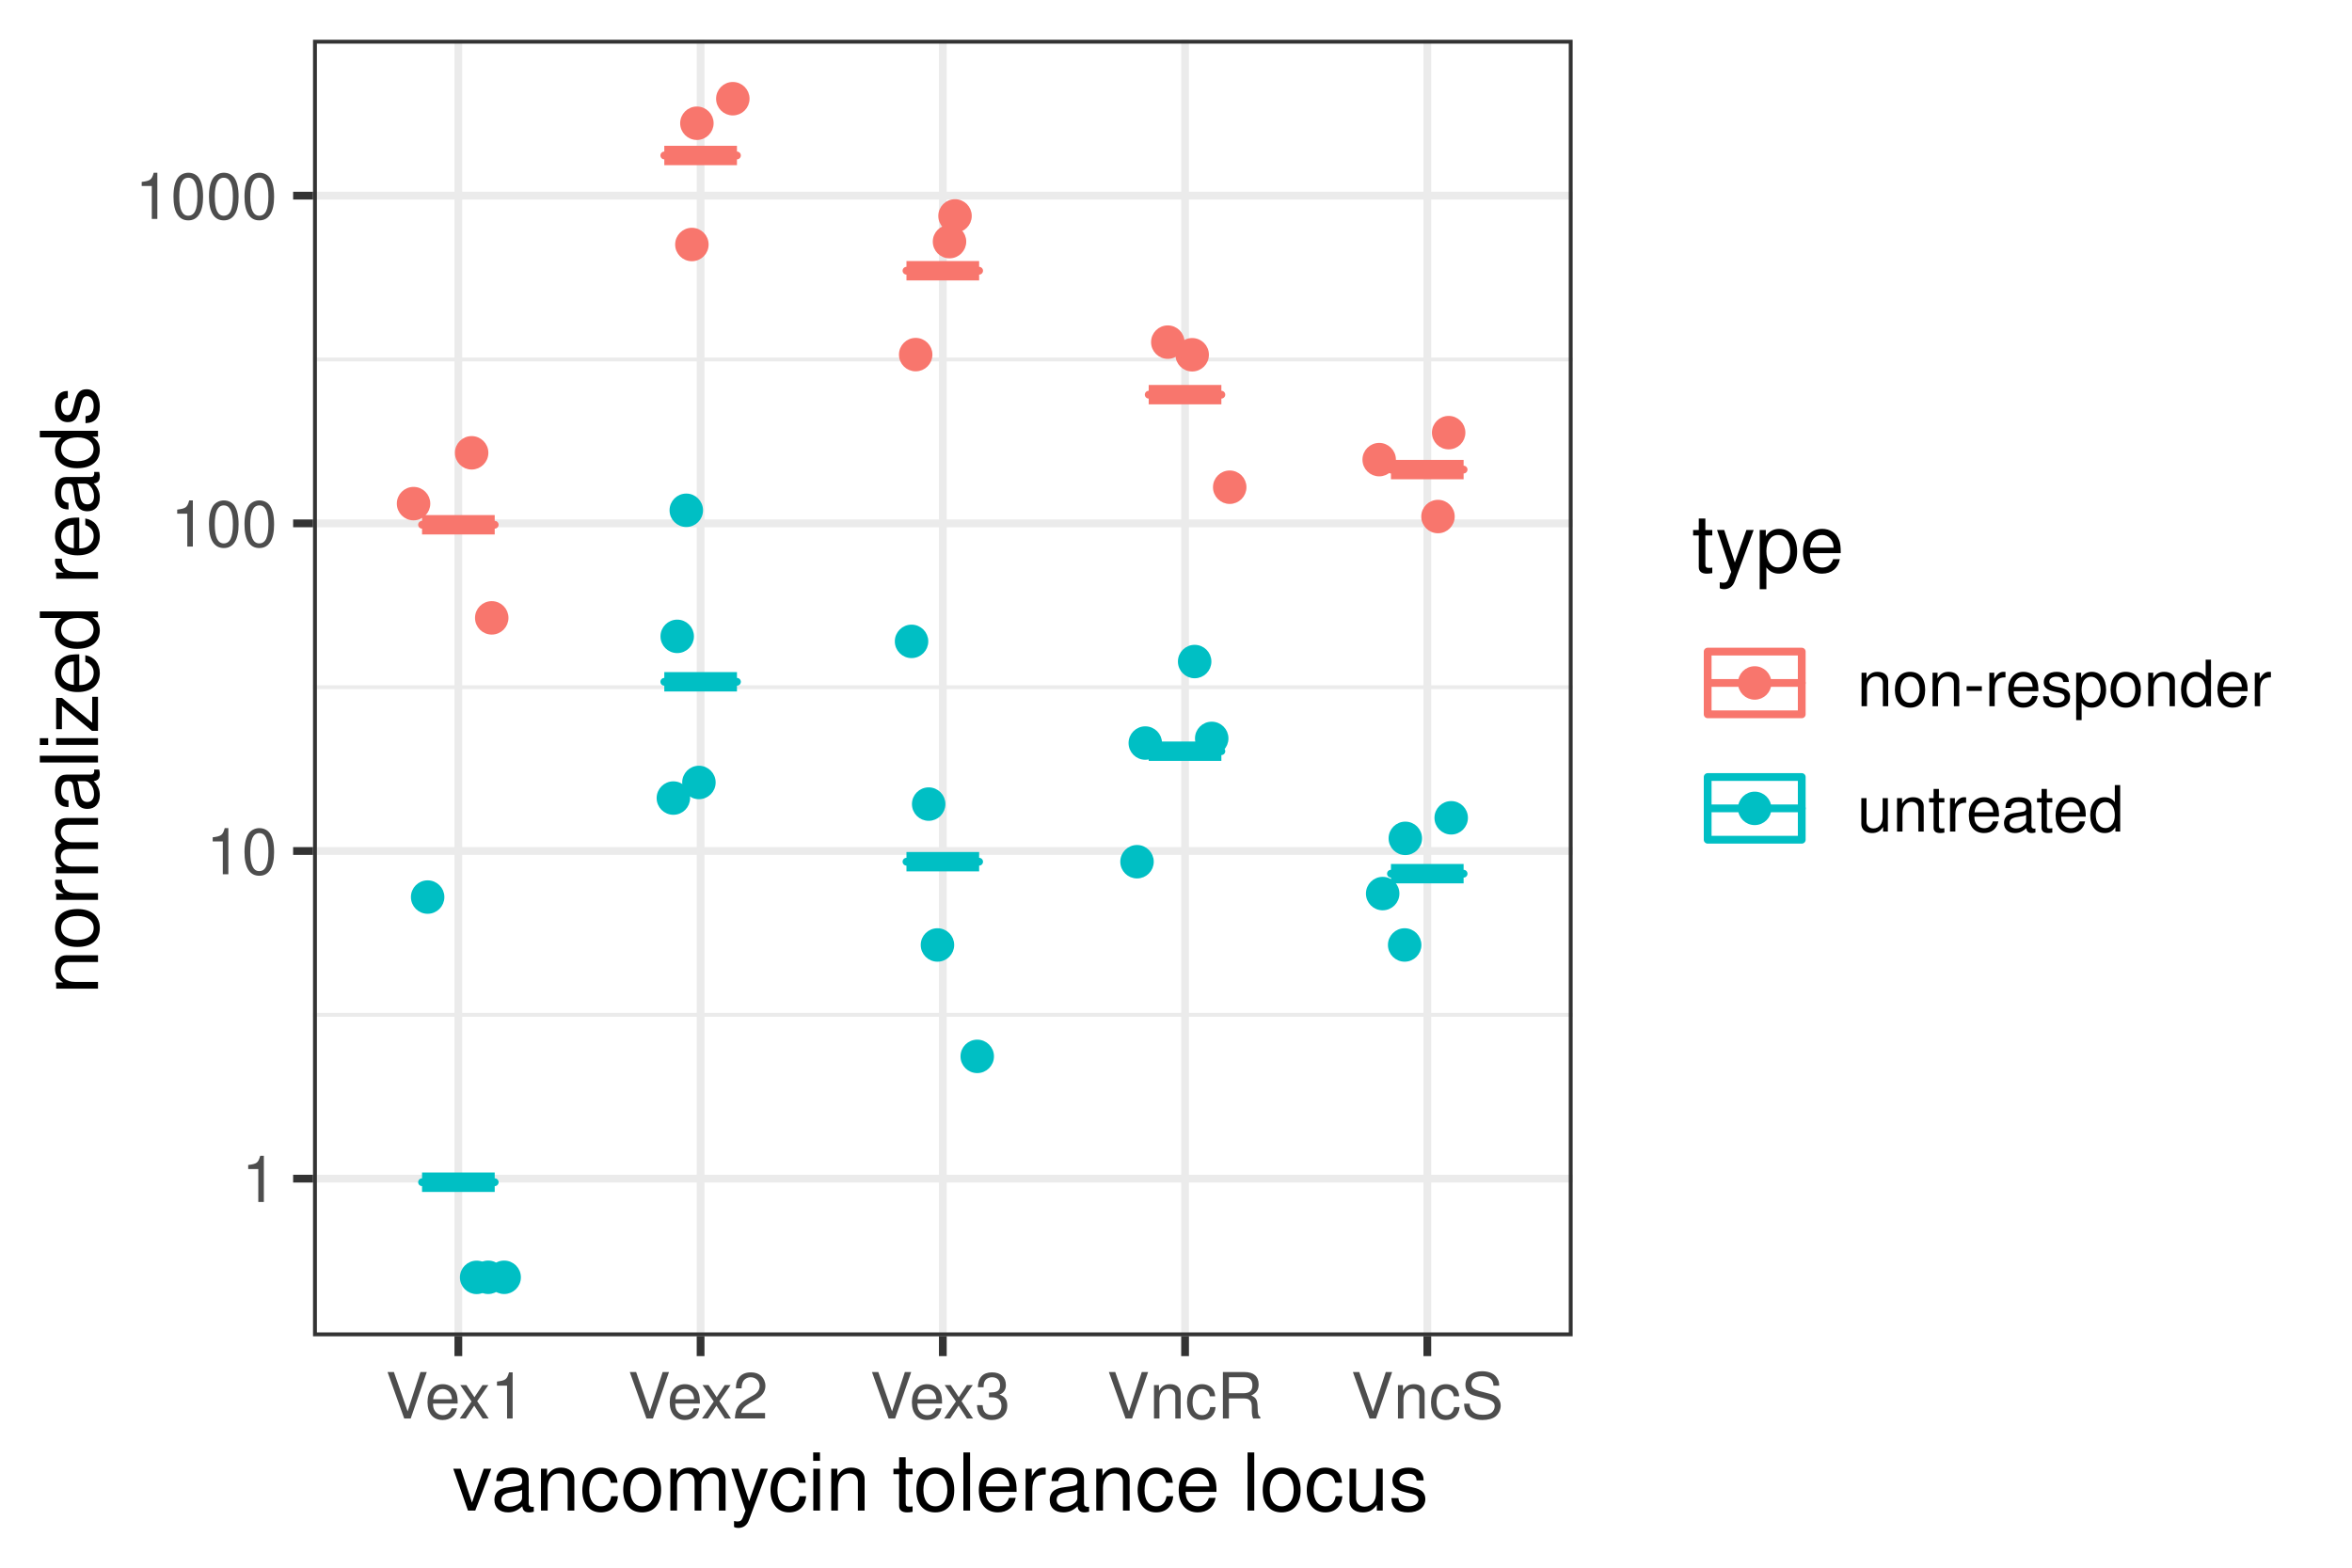
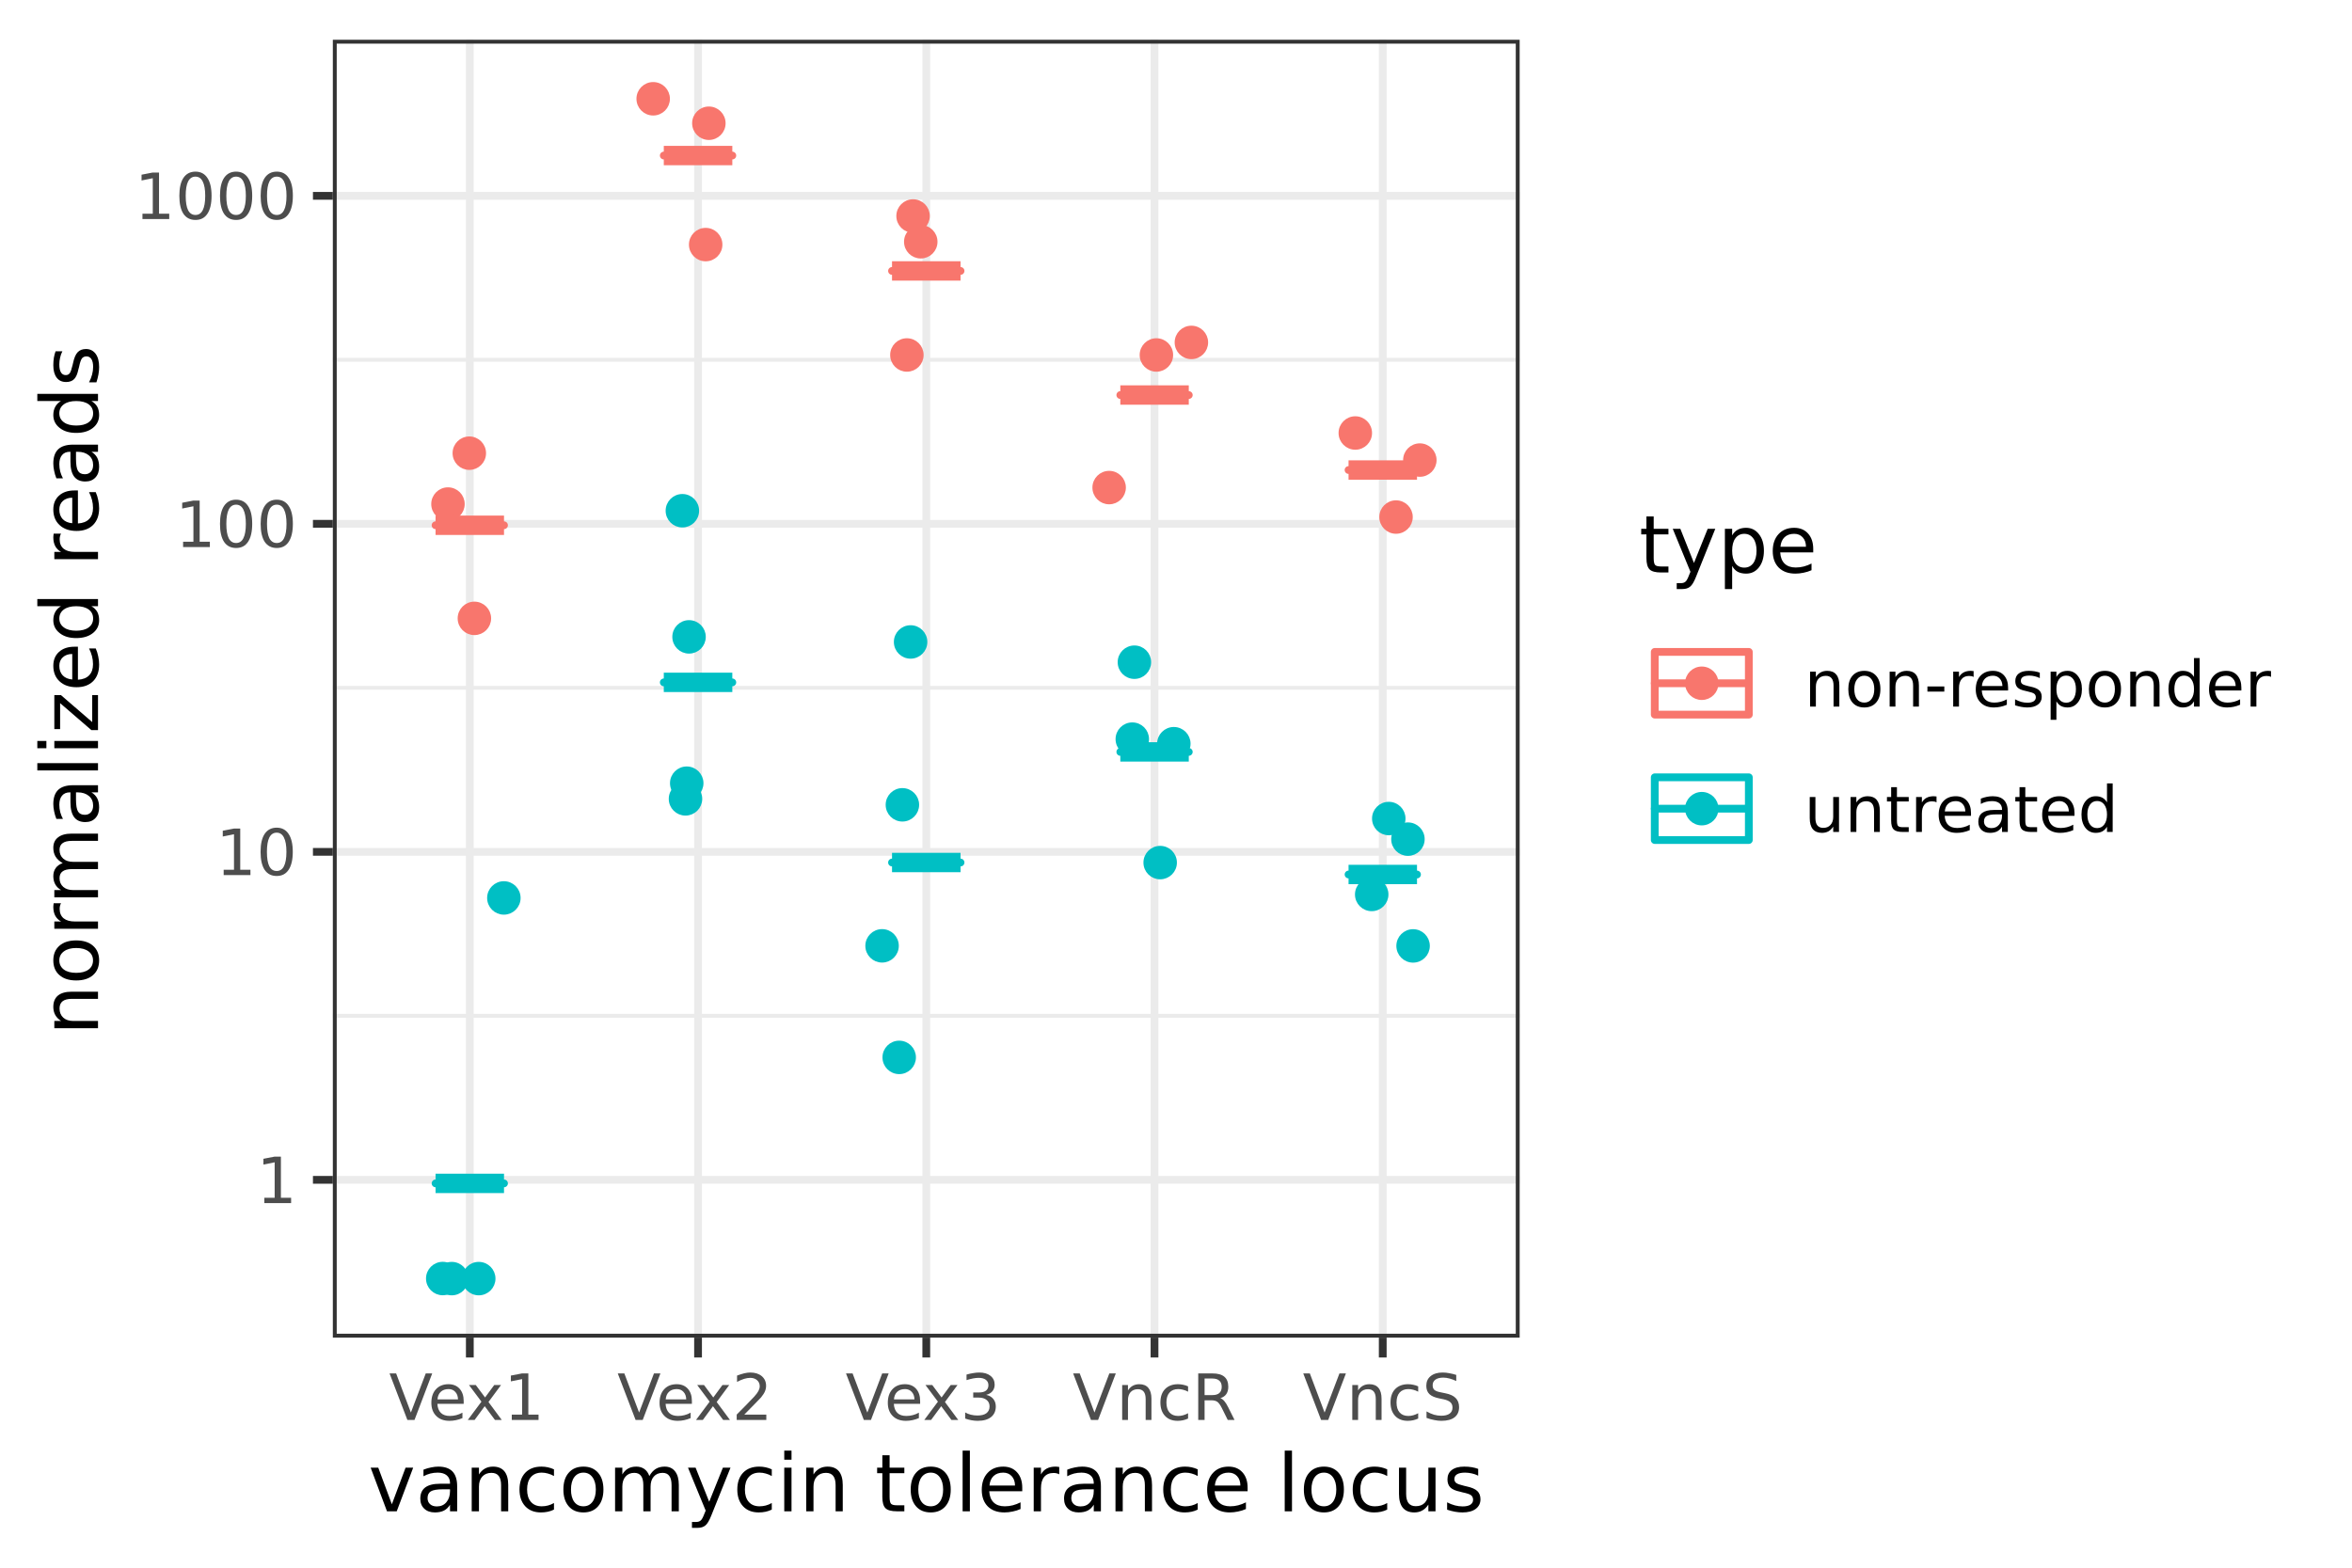
<svg xmlns="http://www.w3.org/2000/svg" viewBox="0 0 324.00 216.00">
  <defs>
    <style type="text/css">
    line, polyline, polygon, path, rect, circle {
      fill: none;
      stroke: #000000;
      stroke-linecap: round;
      stroke-linejoin: round;
      stroke-miterlimit: 10.00;
    }
  </style>
  </defs>
  <rect width="100%" height="100%" style="stroke: none; fill: #FFFFFF;" />
-   <rect x="0.00" y="0" width="324.00" height="216.00" style="stroke-width: 1.07; stroke: #FFFFFF; fill: #FFFFFF;" />
+   <rect x="0.00" y="0.00" width="324.00" height="216.00" style="stroke-width: 1.07; stroke: #FFFFFF; fill: #FFFFFF;" />
  <defs>
-     <clipPath id="cpNDMuMTJ8MjE2LjY0fDE4NC4xMXw1LjQ4">
-       <rect x="43.12" y="5.48" width="173.52" height="178.64" />
+     <clipPath id="cpNDUuODV8MjA5LjM1fDE4NC4zMHw1LjQ4">
+       <rect x="45.85" y="5.48" width="163.49" height="178.82" />
    </clipPath>
  </defs>
-   <rect x="43.12" y="5.48" width="173.52" height="178.64" style="stroke-width: 1.07; stroke: none; fill: #FFFFFF;" clip-path="url(#cpNDMuMTJ8MjE2LjY0fDE4NC4xMXw1LjQ4)" />
-   <polyline points="43.12,139.83 216.64,139.83 " style="stroke-width: 0.53; stroke: #EBEBEB; stroke-linecap: butt;" clip-path="url(#cpNDMuMTJ8MjE2LjY0fDE4NC4xMXw1LjQ4)" />
-   <polyline points="43.12,94.68 216.64,94.68 " style="stroke-width: 0.53; stroke: #EBEBEB; stroke-linecap: butt;" clip-path="url(#cpNDMuMTJ8MjE2LjY0fDE4NC4xMXw1LjQ4)" />
-   <polyline points="43.12,49.53 216.64,49.53 " style="stroke-width: 0.53; stroke: #EBEBEB; stroke-linecap: butt;" clip-path="url(#cpNDMuMTJ8MjE2LjY0fDE4NC4xMXw1LjQ4)" />
-   <polyline points="43.12,162.40 216.64,162.40 " style="stroke-width: 1.07; stroke: #EBEBEB; stroke-linecap: butt;" clip-path="url(#cpNDMuMTJ8MjE2LjY0fDE4NC4xMXw1LjQ4)" />
-   <polyline points="43.12,117.25 216.64,117.25 " style="stroke-width: 1.07; stroke: #EBEBEB; stroke-linecap: butt;" clip-path="url(#cpNDMuMTJ8MjE2LjY0fDE4NC4xMXw1LjQ4)" />
-   <polyline points="43.12,72.11 216.64,72.11 " style="stroke-width: 1.07; stroke: #EBEBEB; stroke-linecap: butt;" clip-path="url(#cpNDMuMTJ8MjE2LjY0fDE4NC4xMXw1LjQ4)" />
-   <polyline points="43.12,26.96 216.64,26.96 " style="stroke-width: 1.07; stroke: #EBEBEB; stroke-linecap: butt;" clip-path="url(#cpNDMuMTJ8MjE2LjY0fDE4NC4xMXw1LjQ4)" />
-   <polyline points="63.14,184.11 63.14,5.48 " style="stroke-width: 1.07; stroke: #EBEBEB; stroke-linecap: butt;" clip-path="url(#cpNDMuMTJ8MjE2LjY0fDE4NC4xMXw1LjQ4)" />
-   <polyline points="96.51,184.11 96.51,5.48 " style="stroke-width: 1.07; stroke: #EBEBEB; stroke-linecap: butt;" clip-path="url(#cpNDMuMTJ8MjE2LjY0fDE4NC4xMXw1LjQ4)" />
-   <polyline points="129.88,184.11 129.88,5.48 " style="stroke-width: 1.07; stroke: #EBEBEB; stroke-linecap: butt;" clip-path="url(#cpNDMuMTJ8MjE2LjY0fDE4NC4xMXw1LjQ4)" />
-   <polyline points="163.25,184.11 163.25,5.48 " style="stroke-width: 1.07; stroke: #EBEBEB; stroke-linecap: butt;" clip-path="url(#cpNDMuMTJ8MjE2LjY0fDE4NC4xMXw1LjQ4)" />
-   <polyline points="196.62,184.11 196.62,5.48 " style="stroke-width: 1.07; stroke: #EBEBEB; stroke-linecap: butt;" clip-path="url(#cpNDMuMTJ8MjE2LjY0fDE4NC4xMXw1LjQ4)" />
-   <circle cx="95.31" cy="33.69" r="1.95" style="stroke-width: 0.71; stroke: #F8766D; fill: #F8766D;" clip-path="url(#cpNDMuMTJ8MjE2LjY0fDE4NC4xMXw1LjQ4)" />
-   <circle cx="198.09" cy="71.17" r="1.95" style="stroke-width: 0.71; stroke: #F8766D; fill: #F8766D;" clip-path="url(#cpNDMuMTJ8MjE2LjY0fDE4NC4xMXw1LjQ4)" />
-   <circle cx="126.14" cy="48.86" r="1.95" style="stroke-width: 0.71; stroke: #F8766D; fill: #F8766D;" clip-path="url(#cpNDMuMTJ8MjE2LjY0fDE4NC4xMXw1LjQ4)" />
-   <circle cx="169.40" cy="67.13" r="1.95" style="stroke-width: 0.71; stroke: #F8766D; fill: #F8766D;" clip-path="url(#cpNDMuMTJ8MjE2LjY0fDE4NC4xMXw1LjQ4)" />
-   <circle cx="67.74" cy="85.13" r="1.95" style="stroke-width: 0.71; stroke: #F8766D; fill: #F8766D;" clip-path="url(#cpNDMuMTJ8MjE2LjY0fDE4NC4xMXw1LjQ4)" />
-   <circle cx="94.54" cy="70.31" r="1.95" style="stroke-width: 0.71; stroke: #00BFC4; fill: #00BFC4;" clip-path="url(#cpNDMuMTJ8MjE2LjY0fDE4NC4xMXw1LjQ4)" />
-   <circle cx="199.91" cy="112.68" r="1.95" style="stroke-width: 0.71; stroke: #00BFC4; fill: #00BFC4;" clip-path="url(#cpNDMuMTJ8MjE2LjY0fDE4NC4xMXw1LjQ4)" />
-   <circle cx="125.57" cy="88.37" r="1.95" style="stroke-width: 0.71; stroke: #00BFC4; fill: #00BFC4;" clip-path="url(#cpNDMuMTJ8MjE2LjY0fDE4NC4xMXw1LjQ4)" />
-   <circle cx="166.92" cy="101.74" r="1.95" style="stroke-width: 0.71; stroke: #00BFC4; fill: #00BFC4;" clip-path="url(#cpNDMuMTJ8MjE2LjY0fDE4NC4xMXw1LjQ4)" />
-   <circle cx="58.91" cy="123.60" r="1.95" style="stroke-width: 0.71; stroke: #00BFC4; fill: #00BFC4;" clip-path="url(#cpNDMuMTJ8MjE2LjY0fDE4NC4xMXw1LjQ4)" />
-   <circle cx="96.28" cy="107.81" r="1.95" style="stroke-width: 0.71; stroke: #00BFC4; fill: #00BFC4;" clip-path="url(#cpNDMuMTJ8MjE2LjY0fDE4NC4xMXw1LjQ4)" />
-   <circle cx="190.47" cy="123.12" r="1.95" style="stroke-width: 0.71; stroke: #00BFC4; fill: #00BFC4;" clip-path="url(#cpNDMuMTJ8MjE2LjY0fDE4NC4xMXw1LjQ4)" />
-   <circle cx="134.62" cy="145.55" r="1.95" style="stroke-width: 0.71; stroke: #00BFC4; fill: #00BFC4;" clip-path="url(#cpNDMuMTJ8MjE2LjY0fDE4NC4xMXw1LjQ4)" />
-   <circle cx="156.63" cy="118.73" r="1.95" style="stroke-width: 0.71; stroke: #00BFC4; fill: #00BFC4;" clip-path="url(#cpNDMuMTJ8MjE2LjY0fDE4NC4xMXw1LjQ4)" />
-   <circle cx="67.25" cy="175.99" r="1.95" style="stroke-width: 0.71; stroke: #00BFC4; fill: #00BFC4;" clip-path="url(#cpNDMuMTJ8MjE2LjY0fDE4NC4xMXw1LjQ4)" />
-   <circle cx="100.95" cy="13.60" r="1.95" style="stroke-width: 0.71; stroke: #F8766D; fill: #F8766D;" clip-path="url(#cpNDMuMTJ8MjE2LjY0fDE4NC4xMXw1LjQ4)" />
-   <circle cx="199.56" cy="59.61" r="1.95" style="stroke-width: 0.71; stroke: #F8766D; fill: #F8766D;" clip-path="url(#cpNDMuMTJ8MjE2LjY0fDE4NC4xMXw1LjQ4)" />
-   <circle cx="131.56" cy="29.75" r="1.95" style="stroke-width: 0.71; stroke: #F8766D; fill: #F8766D;" clip-path="url(#cpNDMuMTJ8MjE2LjY0fDE4NC4xMXw1LjQ4)" />
-   <circle cx="160.87" cy="47.14" r="1.95" style="stroke-width: 0.71; stroke: #F8766D; fill: #F8766D;" clip-path="url(#cpNDMuMTJ8MjE2LjY0fDE4NC4xMXw1LjQ4)" />
-   <circle cx="64.97" cy="62.39" r="1.95" style="stroke-width: 0.71; stroke: #F8766D; fill: #F8766D;" clip-path="url(#cpNDMuMTJ8MjE2LjY0fDE4NC4xMXw1LjQ4)" />
-   <circle cx="96.00" cy="16.98" r="1.95" style="stroke-width: 0.71; stroke: #F8766D; fill: #F8766D;" clip-path="url(#cpNDMuMTJ8MjE2LjY0fDE4NC4xMXw1LjQ4)" />
-   <circle cx="189.99" cy="63.33" r="1.95" style="stroke-width: 0.71; stroke: #F8766D; fill: #F8766D;" clip-path="url(#cpNDMuMTJ8MjE2LjY0fDE4NC4xMXw1LjQ4)" />
-   <circle cx="130.80" cy="33.29" r="1.95" style="stroke-width: 0.71; stroke: #F8766D; fill: #F8766D;" clip-path="url(#cpNDMuMTJ8MjE2LjY0fDE4NC4xMXw1LjQ4)" />
-   <circle cx="164.23" cy="48.88" r="1.95" style="stroke-width: 0.71; stroke: #F8766D; fill: #F8766D;" clip-path="url(#cpNDMuMTJ8MjE2LjY0fDE4NC4xMXw1LjQ4)" />
-   <circle cx="56.97" cy="69.39" r="1.95" style="stroke-width: 0.71; stroke: #F8766D; fill: #F8766D;" clip-path="url(#cpNDMuMTJ8MjE2LjY0fDE4NC4xMXw1LjQ4)" />
-   <circle cx="93.29" cy="87.68" r="1.95" style="stroke-width: 0.71; stroke: #00BFC4; fill: #00BFC4;" clip-path="url(#cpNDMuMTJ8MjE2LjY0fDE4NC4xMXw1LjQ4)" />
-   <circle cx="193.59" cy="115.51" r="1.95" style="stroke-width: 0.71; stroke: #00BFC4; fill: #00BFC4;" clip-path="url(#cpNDMuMTJ8MjE2LjY0fDE4NC4xMXw1LjQ4)" />
-   <circle cx="127.93" cy="110.79" r="1.95" style="stroke-width: 0.71; stroke: #00BFC4; fill: #00BFC4;" clip-path="url(#cpNDMuMTJ8MjE2LjY0fDE4NC4xMXw1LjQ4)" />
-   <circle cx="157.77" cy="102.38" r="1.95" style="stroke-width: 0.71; stroke: #00BFC4; fill: #00BFC4;" clip-path="url(#cpNDMuMTJ8MjE2LjY0fDE4NC4xMXw1LjQ4)" />
-   <circle cx="69.45" cy="175.99" r="1.95" style="stroke-width: 0.71; stroke: #00BFC4; fill: #00BFC4;" clip-path="url(#cpNDMuMTJ8MjE2LjY0fDE4NC4xMXw1LjQ4)" />
-   <circle cx="92.76" cy="109.96" r="1.95" style="stroke-width: 0.71; stroke: #00BFC4; fill: #00BFC4;" clip-path="url(#cpNDMuMTJ8MjE2LjY0fDE4NC4xMXw1LjQ4)" />
-   <circle cx="193.50" cy="130.20" r="1.95" style="stroke-width: 0.71; stroke: #00BFC4; fill: #00BFC4;" clip-path="url(#cpNDMuMTJ8MjE2LjY0fDE4NC4xMXw1LjQ4)" />
-   <circle cx="129.14" cy="130.20" r="1.95" style="stroke-width: 0.71; stroke: #00BFC4; fill: #00BFC4;" clip-path="url(#cpNDMuMTJ8MjE2LjY0fDE4NC4xMXw1LjQ4)" />
-   <circle cx="164.57" cy="91.15" r="1.95" style="stroke-width: 0.71; stroke: #00BFC4; fill: #00BFC4;" clip-path="url(#cpNDMuMTJ8MjE2LjY0fDE4NC4xMXw1LjQ4)" />
-   <circle cx="65.66" cy="176.00" r="1.95" style="stroke-width: 0.71; stroke: #00BFC4; fill: #00BFC4;" clip-path="url(#cpNDMuMTJ8MjE2LjY0fDE4NC4xMXw1LjQ4)" />
-   <polyline points="58.14,72.30 58.14,72.30 68.15,72.30 68.15,72.30 58.14,72.30 58.14,72.30 " style="stroke-width: 1.07; stroke: #F8766D;" clip-path="url(#cpNDMuMTJ8MjE2LjY0fDE4NC4xMXw1LjQ4)" />
-   <polyline points="58.14,162.89 58.14,162.89 68.15,162.89 68.15,162.89 58.14,162.89 58.14,162.89 " style="stroke-width: 1.07; stroke: #00BFC4;" clip-path="url(#cpNDMuMTJ8MjE2LjY0fDE4NC4xMXw1LjQ4)" />
-   <polyline points="91.51,21.42 91.51,21.42 101.52,21.42 101.52,21.42 91.51,21.42 91.51,21.42 " style="stroke-width: 1.07; stroke: #F8766D;" clip-path="url(#cpNDMuMTJ8MjE2LjY0fDE4NC4xMXw1LjQ4)" />
-   <polyline points="91.51,93.94 91.51,93.94 101.52,93.94 101.52,93.94 91.51,93.94 91.51,93.94 " style="stroke-width: 1.07; stroke: #00BFC4;" clip-path="url(#cpNDMuMTJ8MjE2LjY0fDE4NC4xMXw1LjQ4)" />
-   <polyline points="124.87,37.30 124.87,37.30 134.88,37.30 134.88,37.30 124.87,37.30 124.87,37.30 " style="stroke-width: 1.07; stroke: #F8766D;" clip-path="url(#cpNDMuMTJ8MjE2LjY0fDE4NC4xMXw1LjQ4)" />
-   <polyline points="124.87,118.73 124.87,118.73 134.88,118.73 134.88,118.73 124.87,118.73 124.87,118.73 " style="stroke-width: 1.07; stroke: #00BFC4;" clip-path="url(#cpNDMuMTJ8MjE2LjY0fDE4NC4xMXw1LjQ4)" />
-   <polyline points="158.24,54.38 158.24,54.38 168.25,54.38 168.25,54.38 158.24,54.38 158.24,54.38 " style="stroke-width: 1.07; stroke: #F8766D;" clip-path="url(#cpNDMuMTJ8MjE2LjY0fDE4NC4xMXw1LjQ4)" />
-   <polyline points="158.24,103.50 158.24,103.50 168.25,103.50 168.25,103.50 158.24,103.50 158.24,103.50 " style="stroke-width: 1.07; stroke: #00BFC4;" clip-path="url(#cpNDMuMTJ8MjE2LjY0fDE4NC4xMXw1LjQ4)" />
-   <polyline points="191.61,64.70 191.61,64.70 201.62,64.70 201.62,64.70 191.61,64.70 191.61,64.70 " style="stroke-width: 1.07; stroke: #F8766D;" clip-path="url(#cpNDMuMTJ8MjE2LjY0fDE4NC4xMXw1LjQ4)" />
-   <polyline points="191.61,120.38 191.61,120.38 201.62,120.38 201.62,120.38 191.61,120.38 191.61,120.38 " style="stroke-width: 1.07; stroke: #00BFC4;" clip-path="url(#cpNDMuMTJ8MjE2LjY0fDE4NC4xMXw1LjQ4)" />
-   <line x1="58.14" y1="72.30" x2="68.15" y2="72.30" style="stroke-width: 2.67; stroke: #F8766D; stroke-linecap: butt;" clip-path="url(#cpNDMuMTJ8MjE2LjY0fDE4NC4xMXw1LjQ4)" />
-   <line x1="58.14" y1="162.89" x2="68.15" y2="162.89" style="stroke-width: 2.67; stroke: #00BFC4; stroke-linecap: butt;" clip-path="url(#cpNDMuMTJ8MjE2LjY0fDE4NC4xMXw1LjQ4)" />
-   <line x1="91.51" y1="21.42" x2="101.52" y2="21.42" style="stroke-width: 2.67; stroke: #F8766D; stroke-linecap: butt;" clip-path="url(#cpNDMuMTJ8MjE2LjY0fDE4NC4xMXw1LjQ4)" />
-   <line x1="91.51" y1="93.94" x2="101.52" y2="93.94" style="stroke-width: 2.67; stroke: #00BFC4; stroke-linecap: butt;" clip-path="url(#cpNDMuMTJ8MjE2LjY0fDE4NC4xMXw1LjQ4)" />
-   <line x1="124.87" y1="37.30" x2="134.88" y2="37.30" style="stroke-width: 2.67; stroke: #F8766D; stroke-linecap: butt;" clip-path="url(#cpNDMuMTJ8MjE2LjY0fDE4NC4xMXw1LjQ4)" />
-   <line x1="124.87" y1="118.73" x2="134.88" y2="118.73" style="stroke-width: 2.67; stroke: #00BFC4; stroke-linecap: butt;" clip-path="url(#cpNDMuMTJ8MjE2LjY0fDE4NC4xMXw1LjQ4)" />
-   <line x1="158.24" y1="54.38" x2="168.25" y2="54.38" style="stroke-width: 2.67; stroke: #F8766D; stroke-linecap: butt;" clip-path="url(#cpNDMuMTJ8MjE2LjY0fDE4NC4xMXw1LjQ4)" />
-   <line x1="158.24" y1="103.50" x2="168.25" y2="103.50" style="stroke-width: 2.67; stroke: #00BFC4; stroke-linecap: butt;" clip-path="url(#cpNDMuMTJ8MjE2LjY0fDE4NC4xMXw1LjQ4)" />
-   <line x1="191.61" y1="64.70" x2="201.62" y2="64.70" style="stroke-width: 2.67; stroke: #F8766D; stroke-linecap: butt;" clip-path="url(#cpNDMuMTJ8MjE2LjY0fDE4NC4xMXw1LjQ4)" />
-   <line x1="191.61" y1="120.38" x2="201.62" y2="120.38" style="stroke-width: 2.67; stroke: #00BFC4; stroke-linecap: butt;" clip-path="url(#cpNDMuMTJ8MjE2LjY0fDE4NC4xMXw1LjQ4)" />
-   <rect x="43.12" y="5.48" width="173.52" height="178.64" style="stroke-width: 1.07; stroke: #333333;" clip-path="url(#cpNDMuMTJ8MjE2LjY0fDE4NC4xMXw1LjQ4)" />
+   <rect x="45.85" y="5.48" width="163.49" height="178.82" style="stroke-width: 1.07; stroke: none; fill: #FFFFFF;" clip-path="url(#cpNDUuODV8MjA5LjM1fDE4NC4zMHw1LjQ4)" />
+   <polyline points="45.85,139.96 209.35,139.96 " style="stroke-width: 0.53; stroke: #EBEBEB; stroke-linecap: butt;" clip-path="url(#cpNDUuODV8MjA5LjM1fDE4NC4zMHw1LjQ4)" />
+   <polyline points="45.85,94.77 209.35,94.77 " style="stroke-width: 0.53; stroke: #EBEBEB; stroke-linecap: butt;" clip-path="url(#cpNDUuODV8MjA5LjM1fDE4NC4zMHw1LjQ4)" />
+   <polyline points="45.85,49.57 209.35,49.57 " style="stroke-width: 0.53; stroke: #EBEBEB; stroke-linecap: butt;" clip-path="url(#cpNDUuODV8MjA5LjM1fDE4NC4zMHw1LjQ4)" />
+   <polyline points="45.85,162.56 209.35,162.56 " style="stroke-width: 1.07; stroke: #EBEBEB; stroke-linecap: butt;" clip-path="url(#cpNDUuODV8MjA5LjM1fDE4NC4zMHw1LjQ4)" />
+   <polyline points="45.85,117.37 209.35,117.37 " style="stroke-width: 1.07; stroke: #EBEBEB; stroke-linecap: butt;" clip-path="url(#cpNDUuODV8MjA5LjM1fDE4NC4zMHw1LjQ4)" />
+   <polyline points="45.85,72.17 209.35,72.17 " style="stroke-width: 1.07; stroke: #EBEBEB; stroke-linecap: butt;" clip-path="url(#cpNDUuODV8MjA5LjM1fDE4NC4zMHw1LjQ4)" />
+   <polyline points="45.85,26.98 209.35,26.98 " style="stroke-width: 1.07; stroke: #EBEBEB; stroke-linecap: butt;" clip-path="url(#cpNDUuODV8MjA5LjM1fDE4NC4zMHw1LjQ4)" />
+   <polyline points="64.72,184.30 64.72,5.48 " style="stroke-width: 1.07; stroke: #EBEBEB; stroke-linecap: butt;" clip-path="url(#cpNDUuODV8MjA5LjM1fDE4NC4zMHw1LjQ4)" />
+   <polyline points="96.16,184.30 96.16,5.48 " style="stroke-width: 1.07; stroke: #EBEBEB; stroke-linecap: butt;" clip-path="url(#cpNDUuODV8MjA5LjM1fDE4NC4zMHw1LjQ4)" />
+   <polyline points="127.60,184.30 127.60,5.48 " style="stroke-width: 1.07; stroke: #EBEBEB; stroke-linecap: butt;" clip-path="url(#cpNDUuODV8MjA5LjM1fDE4NC4zMHw1LjQ4)" />
+   <polyline points="159.04,184.30 159.04,5.48 " style="stroke-width: 1.07; stroke: #EBEBEB; stroke-linecap: butt;" clip-path="url(#cpNDUuODV8MjA5LjM1fDE4NC4zMHw1LjQ4)" />
+   <polyline points="190.48,184.30 190.48,5.48 " style="stroke-width: 1.07; stroke: #EBEBEB; stroke-linecap: butt;" clip-path="url(#cpNDUuODV8MjA5LjM1fDE4NC4zMHw1LjQ4)" />
+   <circle cx="97.21" cy="33.70" r="1.95" style="stroke-width: 0.71; stroke: #F8766D; fill: #F8766D;" clip-path="url(#cpNDUuODV8MjA5LjM1fDE4NC4zMHw1LjQ4)" />
+   <circle cx="192.31" cy="71.24" r="1.95" style="stroke-width: 0.71; stroke: #F8766D; fill: #F8766D;" clip-path="url(#cpNDUuODV8MjA5LjM1fDE4NC4zMHw1LjQ4)" />
+   <circle cx="124.93" cy="48.91" r="1.95" style="stroke-width: 0.71; stroke: #F8766D; fill: #F8766D;" clip-path="url(#cpNDUuODV8MjA5LjM1fDE4NC4zMHw1LjQ4)" />
+   <circle cx="152.79" cy="67.18" r="1.95" style="stroke-width: 0.71; stroke: #F8766D; fill: #F8766D;" clip-path="url(#cpNDUuODV8MjA5LjM1fDE4NC4zMHw1LjQ4)" />
+   <circle cx="65.35" cy="85.20" r="1.95" style="stroke-width: 0.71; stroke: #F8766D; fill: #F8766D;" clip-path="url(#cpNDUuODV8MjA5LjM1fDE4NC4zMHw1LjQ4)" />
+   <circle cx="94.00" cy="70.37" r="1.95" style="stroke-width: 0.71; stroke: #00BFC4; fill: #00BFC4;" clip-path="url(#cpNDUuODV8MjA5LjM1fDE4NC4zMHw1LjQ4)" />
+   <circle cx="191.31" cy="112.78" r="1.95" style="stroke-width: 0.71; stroke: #00BFC4; fill: #00BFC4;" clip-path="url(#cpNDUuODV8MjA5LjM1fDE4NC4zMHw1LjQ4)" />
+   <circle cx="125.44" cy="88.45" r="1.95" style="stroke-width: 0.71; stroke: #00BFC4; fill: #00BFC4;" clip-path="url(#cpNDUuODV8MjA5LjM1fDE4NC4zMHw1LjQ4)" />
+   <circle cx="155.98" cy="101.84" r="1.95" style="stroke-width: 0.71; stroke: #00BFC4; fill: #00BFC4;" clip-path="url(#cpNDUuODV8MjA5LjM1fDE4NC4zMHw1LjQ4)" />
+   <circle cx="69.41" cy="123.72" r="1.95" style="stroke-width: 0.71; stroke: #00BFC4; fill: #00BFC4;" clip-path="url(#cpNDUuODV8MjA5LjM1fDE4NC4zMHw1LjQ4)" />
+   <circle cx="94.60" cy="107.91" r="1.95" style="stroke-width: 0.71; stroke: #00BFC4; fill: #00BFC4;" clip-path="url(#cpNDUuODV8MjA5LjM1fDE4NC4zMHw1LjQ4)" />
+   <circle cx="188.96" cy="123.24" r="1.95" style="stroke-width: 0.71; stroke: #00BFC4; fill: #00BFC4;" clip-path="url(#cpNDUuODV8MjA5LjM1fDE4NC4zMHw1LjQ4)" />
+   <circle cx="123.87" cy="145.69" r="1.95" style="stroke-width: 0.71; stroke: #00BFC4; fill: #00BFC4;" clip-path="url(#cpNDUuODV8MjA5LjM1fDE4NC4zMHw1LjQ4)" />
+   <circle cx="159.82" cy="118.85" r="1.95" style="stroke-width: 0.71; stroke: #00BFC4; fill: #00BFC4;" clip-path="url(#cpNDUuODV8MjA5LjM1fDE4NC4zMHw1LjQ4)" />
+   <circle cx="65.95" cy="176.17" r="1.95" style="stroke-width: 0.71; stroke: #00BFC4; fill: #00BFC4;" clip-path="url(#cpNDUuODV8MjA5LjM1fDE4NC4zMHw1LjQ4)" />
+   <circle cx="89.98" cy="13.61" r="1.95" style="stroke-width: 0.71; stroke: #F8766D; fill: #F8766D;" clip-path="url(#cpNDUuODV8MjA5LjM1fDE4NC4zMHw1LjQ4)" />
+   <circle cx="186.70" cy="59.66" r="1.95" style="stroke-width: 0.71; stroke: #F8766D; fill: #F8766D;" clip-path="url(#cpNDUuODV8MjA5LjM1fDE4NC4zMHw1LjQ4)" />
+   <circle cx="125.78" cy="29.76" r="1.95" style="stroke-width: 0.71; stroke: #F8766D; fill: #F8766D;" clip-path="url(#cpNDUuODV8MjA5LjM1fDE4NC4zMHw1LjQ4)" />
+   <circle cx="164.12" cy="47.18" r="1.95" style="stroke-width: 0.71; stroke: #F8766D; fill: #F8766D;" clip-path="url(#cpNDUuODV8MjA5LjM1fDE4NC4zMHw1LjQ4)" />
+   <circle cx="64.65" cy="62.44" r="1.95" style="stroke-width: 0.71; stroke: #F8766D; fill: #F8766D;" clip-path="url(#cpNDUuODV8MjA5LjM1fDE4NC4zMHw1LjQ4)" />
+   <circle cx="97.65" cy="16.98" r="1.95" style="stroke-width: 0.71; stroke: #F8766D; fill: #F8766D;" clip-path="url(#cpNDUuODV8MjA5LjM1fDE4NC4zMHw1LjQ4)" />
+   <circle cx="195.59" cy="63.39" r="1.95" style="stroke-width: 0.71; stroke: #F8766D; fill: #F8766D;" clip-path="url(#cpNDUuODV8MjA5LjM1fDE4NC4zMHw1LjQ4)" />
+   <circle cx="126.84" cy="33.31" r="1.95" style="stroke-width: 0.71; stroke: #F8766D; fill: #F8766D;" clip-path="url(#cpNDUuODV8MjA5LjM1fDE4NC4zMHw1LjQ4)" />
+   <circle cx="159.30" cy="48.91" r="1.95" style="stroke-width: 0.71; stroke: #F8766D; fill: #F8766D;" clip-path="url(#cpNDUuODV8MjA5LjM1fDE4NC4zMHw1LjQ4)" />
+   <circle cx="61.71" cy="69.45" r="1.95" style="stroke-width: 0.71; stroke: #F8766D; fill: #F8766D;" clip-path="url(#cpNDUuODV8MjA5LjM1fDE4NC4zMHw1LjQ4)" />
+   <circle cx="94.92" cy="87.75" r="1.95" style="stroke-width: 0.71; stroke: #00BFC4; fill: #00BFC4;" clip-path="url(#cpNDUuODV8MjA5LjM1fDE4NC4zMHw1LjQ4)" />
+   <circle cx="193.95" cy="115.62" r="1.95" style="stroke-width: 0.71; stroke: #00BFC4; fill: #00BFC4;" clip-path="url(#cpNDUuODV8MjA5LjM1fDE4NC4zMHw1LjQ4)" />
+   <circle cx="124.31" cy="110.89" r="1.95" style="stroke-width: 0.71; stroke: #00BFC4; fill: #00BFC4;" clip-path="url(#cpNDUuODV8MjA5LjM1fDE4NC4zMHw1LjQ4)" />
+   <circle cx="161.70" cy="102.47" r="1.95" style="stroke-width: 0.71; stroke: #00BFC4; fill: #00BFC4;" clip-path="url(#cpNDUuODV8MjA5LjM1fDE4NC4zMHw1LjQ4)" />
+   <circle cx="60.99" cy="176.16" r="1.95" style="stroke-width: 0.71; stroke: #00BFC4; fill: #00BFC4;" clip-path="url(#cpNDUuODV8MjA5LjM1fDE4NC4zMHw1LjQ4)" />
+   <circle cx="94.43" cy="110.07" r="1.95" style="stroke-width: 0.71; stroke: #00BFC4; fill: #00BFC4;" clip-path="url(#cpNDUuODV8MjA5LjM1fDE4NC4zMHw1LjQ4)" />
+   <circle cx="194.66" cy="130.33" r="1.95" style="stroke-width: 0.71; stroke: #00BFC4; fill: #00BFC4;" clip-path="url(#cpNDUuODV8MjA5LjM1fDE4NC4zMHw1LjQ4)" />
+   <circle cx="121.51" cy="130.32" r="1.95" style="stroke-width: 0.71; stroke: #00BFC4; fill: #00BFC4;" clip-path="url(#cpNDUuODV8MjA5LjM1fDE4NC4zMHw1LjQ4)" />
+   <circle cx="156.27" cy="91.24" r="1.95" style="stroke-width: 0.71; stroke: #00BFC4; fill: #00BFC4;" clip-path="url(#cpNDUuODV8MjA5LjM1fDE4NC4zMHw1LjQ4)" />
+   <circle cx="62.23" cy="176.17" r="1.95" style="stroke-width: 0.71; stroke: #00BFC4; fill: #00BFC4;" clip-path="url(#cpNDUuODV8MjA5LjM1fDE4NC4zMHw1LjQ4)" />
+   <polyline points="60.00,72.37 60.00,72.37 69.43,72.37 69.43,72.37 60.00,72.37 60.00,72.37 " style="stroke-width: 1.07; stroke: #F8766D;" clip-path="url(#cpNDUuODV8MjA5LjM1fDE4NC4zMHw1LjQ4)" />
+   <polyline points="60.00,163.05 60.00,163.05 69.43,163.05 69.43,163.05 60.00,163.05 60.00,163.05 " style="stroke-width: 1.07; stroke: #00BFC4;" clip-path="url(#cpNDUuODV8MjA5LjM1fDE4NC4zMHw1LjQ4)" />
+   <polyline points="91.44,21.43 91.44,21.43 100.88,21.43 100.88,21.43 91.44,21.43 91.44,21.43 " style="stroke-width: 1.07; stroke: #F8766D;" clip-path="url(#cpNDUuODV8MjA5LjM1fDE4NC4zMHw1LjQ4)" />
+   <polyline points="91.44,94.02 91.44,94.02 100.88,94.02 100.88,94.02 91.44,94.02 91.44,94.02 " style="stroke-width: 1.07; stroke: #00BFC4;" clip-path="url(#cpNDUuODV8MjA5LjM1fDE4NC4zMHw1LjQ4)" />
+   <polyline points="122.88,37.33 122.88,37.33 132.32,37.33 132.32,37.33 122.88,37.33 122.88,37.33 " style="stroke-width: 1.07; stroke: #F8766D;" clip-path="url(#cpNDUuODV8MjA5LjM1fDE4NC4zMHw1LjQ4)" />
+   <polyline points="122.88,118.84 122.88,118.84 132.32,118.84 132.32,118.84 122.88,118.84 122.88,118.84 " style="stroke-width: 1.07; stroke: #00BFC4;" clip-path="url(#cpNDUuODV8MjA5LjM1fDE4NC4zMHw1LjQ4)" />
+   <polyline points="154.33,54.43 154.33,54.43 163.76,54.43 163.76,54.43 154.33,54.43 154.33,54.43 " style="stroke-width: 1.07; stroke: #F8766D;" clip-path="url(#cpNDUuODV8MjA5LjM1fDE4NC4zMHw1LjQ4)" />
+   <polyline points="154.33,103.60 154.33,103.60 163.76,103.60 163.76,103.60 154.33,103.60 154.33,103.60 " style="stroke-width: 1.07; stroke: #00BFC4;" clip-path="url(#cpNDUuODV8MjA5LjM1fDE4NC4zMHw1LjQ4)" />
+   <polyline points="185.77,64.76 185.77,64.76 195.20,64.76 195.20,64.76 185.77,64.76 185.77,64.76 " style="stroke-width: 1.07; stroke: #F8766D;" clip-path="url(#cpNDUuODV8MjA5LjM1fDE4NC4zMHw1LjQ4)" />
+   <polyline points="185.77,120.49 185.77,120.49 195.20,120.49 195.20,120.49 185.77,120.49 185.77,120.49 " style="stroke-width: 1.07; stroke: #00BFC4;" clip-path="url(#cpNDUuODV8MjA5LjM1fDE4NC4zMHw1LjQ4)" />
+   <line x1="60.00" y1="72.37" x2="69.43" y2="72.37" style="stroke-width: 2.67; stroke: #F8766D; stroke-linecap: butt;" clip-path="url(#cpNDUuODV8MjA5LjM1fDE4NC4zMHw1LjQ4)" />
+   <line x1="60.00" y1="163.05" x2="69.43" y2="163.05" style="stroke-width: 2.67; stroke: #00BFC4; stroke-linecap: butt;" clip-path="url(#cpNDUuODV8MjA5LjM1fDE4NC4zMHw1LjQ4)" />
+   <line x1="91.44" y1="21.43" x2="100.88" y2="21.43" style="stroke-width: 2.67; stroke: #F8766D; stroke-linecap: butt;" clip-path="url(#cpNDUuODV8MjA5LjM1fDE4NC4zMHw1LjQ4)" />
+   <line x1="91.44" y1="94.02" x2="100.88" y2="94.02" style="stroke-width: 2.67; stroke: #00BFC4; stroke-linecap: butt;" clip-path="url(#cpNDUuODV8MjA5LjM1fDE4NC4zMHw1LjQ4)" />
+   <line x1="122.88" y1="37.33" x2="132.32" y2="37.33" style="stroke-width: 2.67; stroke: #F8766D; stroke-linecap: butt;" clip-path="url(#cpNDUuODV8MjA5LjM1fDE4NC4zMHw1LjQ4)" />
+   <line x1="122.88" y1="118.84" x2="132.32" y2="118.84" style="stroke-width: 2.67; stroke: #00BFC4; stroke-linecap: butt;" clip-path="url(#cpNDUuODV8MjA5LjM1fDE4NC4zMHw1LjQ4)" />
+   <line x1="154.33" y1="54.43" x2="163.76" y2="54.43" style="stroke-width: 2.67; stroke: #F8766D; stroke-linecap: butt;" clip-path="url(#cpNDUuODV8MjA5LjM1fDE4NC4zMHw1LjQ4)" />
+   <line x1="154.33" y1="103.60" x2="163.76" y2="103.60" style="stroke-width: 2.67; stroke: #00BFC4; stroke-linecap: butt;" clip-path="url(#cpNDUuODV8MjA5LjM1fDE4NC4zMHw1LjQ4)" />
+   <line x1="185.77" y1="64.76" x2="195.20" y2="64.76" style="stroke-width: 2.67; stroke: #F8766D; stroke-linecap: butt;" clip-path="url(#cpNDUuODV8MjA5LjM1fDE4NC4zMHw1LjQ4)" />
+   <line x1="185.77" y1="120.49" x2="195.20" y2="120.49" style="stroke-width: 2.67; stroke: #00BFC4; stroke-linecap: butt;" clip-path="url(#cpNDUuODV8MjA5LjM1fDE4NC4zMHw1LjQ4)" />
+   <rect x="45.85" y="5.48" width="163.49" height="178.82" style="stroke-width: 1.07; stroke: #333333;" clip-path="url(#cpNDUuODV8MjA5LjM1fDE4NC4zMHw1LjQ4)" />
  <defs>
    <clipPath id="cpMC4wMHwzMjQuMDB8MjE2LjAwfDAuMDA=">
      <rect x="0.00" y="0.00" width="324.00" height="216.00" />
    </clipPath>
  </defs>
  <g clip-path="url(#cpMC4wMHwzMjQuMDB8MjE2LjAwfDAuMDA=)">
-     <text x="33.30" y="165.61" style="font-size: 8.80px; fill: #4D4D4D; font-family: Nimbus Sans L;" textLength="4.89px" lengthAdjust="spacingAndGlyphs">1</text>
+     <text x="35.32" y="165.77" style="font-size: 8.80px; fill: #4D4D4D; font-family: DejaVu Sans;" textLength="5.60px" lengthAdjust="spacingAndGlyphs">1</text>
  </g>
  <g clip-path="url(#cpMC4wMHwzMjQuMDB8MjE2LjAwfDAuMDA=)">
-     <text x="28.41" y="120.46" style="font-size: 8.80px; fill: #4D4D4D; font-family: Nimbus Sans L;" textLength="9.78px" lengthAdjust="spacingAndGlyphs">10</text>
+     <text x="29.72" y="120.57" style="font-size: 8.80px; fill: #4D4D4D; font-family: DejaVu Sans;" textLength="11.20px" lengthAdjust="spacingAndGlyphs">10</text>
  </g>
  <g clip-path="url(#cpMC4wMHwzMjQuMDB8MjE2LjAwfDAuMDA=)">
-     <text x="23.52" y="75.31" style="font-size: 8.80px; fill: #4D4D4D; font-family: Nimbus Sans L;" textLength="14.67px" lengthAdjust="spacingAndGlyphs">100</text>
+     <text x="24.13" y="75.38" style="font-size: 8.80px; fill: #4D4D4D; font-family: DejaVu Sans;" textLength="16.80px" lengthAdjust="spacingAndGlyphs">100</text>
  </g>
  <g clip-path="url(#cpMC4wMHwzMjQuMDB8MjE2LjAwfDAuMDA=)">
-     <text x="18.63" y="30.16" style="font-size: 8.80px; fill: #4D4D4D; font-family: Nimbus Sans L;" textLength="19.56px" lengthAdjust="spacingAndGlyphs">1000</text>
+     <text x="18.53" y="30.18" style="font-size: 8.80px; fill: #4D4D4D; font-family: DejaVu Sans;" textLength="22.40px" lengthAdjust="spacingAndGlyphs">1000</text>
  </g>
-   <polyline points="40.38,162.40 43.12,162.40 " style="stroke-width: 1.07; stroke: #333333; stroke-linecap: butt;" clip-path="url(#cpMC4wMHwzMjQuMDB8MjE2LjAwfDAuMDA=)" />
-   <polyline points="40.38,117.25 43.12,117.25 " style="stroke-width: 1.07; stroke: #333333; stroke-linecap: butt;" clip-path="url(#cpMC4wMHwzMjQuMDB8MjE2LjAwfDAuMDA=)" />
-   <polyline points="40.38,72.11 43.12,72.11 " style="stroke-width: 1.07; stroke: #333333; stroke-linecap: butt;" clip-path="url(#cpMC4wMHwzMjQuMDB8MjE2LjAwfDAuMDA=)" />
-   <polyline points="40.38,26.96 43.12,26.96 " style="stroke-width: 1.07; stroke: #333333; stroke-linecap: butt;" clip-path="url(#cpMC4wMHwzMjQuMDB8MjE2LjAwfDAuMDA=)" />
-   <polyline points="63.14,186.85 63.14,184.11 " style="stroke-width: 1.07; stroke: #333333; stroke-linecap: butt;" clip-path="url(#cpMC4wMHwzMjQuMDB8MjE2LjAwfDAuMDA=)" />
-   <polyline points="96.51,186.85 96.51,184.11 " style="stroke-width: 1.07; stroke: #333333; stroke-linecap: butt;" clip-path="url(#cpMC4wMHwzMjQuMDB8MjE2LjAwfDAuMDA=)" />
-   <polyline points="129.88,186.85 129.88,184.11 " style="stroke-width: 1.07; stroke: #333333; stroke-linecap: butt;" clip-path="url(#cpMC4wMHwzMjQuMDB8MjE2LjAwfDAuMDA=)" />
-   <polyline points="163.25,186.85 163.25,184.11 " style="stroke-width: 1.07; stroke: #333333; stroke-linecap: butt;" clip-path="url(#cpMC4wMHwzMjQuMDB8MjE2LjAwfDAuMDA=)" />
-   <polyline points="196.62,186.85 196.62,184.11 " style="stroke-width: 1.07; stroke: #333333; stroke-linecap: butt;" clip-path="url(#cpMC4wMHwzMjQuMDB8MjE2LjAwfDAuMDA=)" />
+   <polyline points="43.11,162.56 45.85,162.56 " style="stroke-width: 1.07; stroke: #333333; stroke-linecap: butt;" clip-path="url(#cpMC4wMHwzMjQuMDB8MjE2LjAwfDAuMDA=)" />
+   <polyline points="43.11,117.37 45.85,117.37 " style="stroke-width: 1.07; stroke: #333333; stroke-linecap: butt;" clip-path="url(#cpMC4wMHwzMjQuMDB8MjE2LjAwfDAuMDA=)" />
+   <polyline points="43.11,72.17 45.85,72.17 " style="stroke-width: 1.07; stroke: #333333; stroke-linecap: butt;" clip-path="url(#cpMC4wMHwzMjQuMDB8MjE2LjAwfDAuMDA=)" />
+   <polyline points="43.11,26.98 45.85,26.98 " style="stroke-width: 1.07; stroke: #333333; stroke-linecap: butt;" clip-path="url(#cpMC4wMHwzMjQuMDB8MjE2LjAwfDAuMDA=)" />
+   <polyline points="64.72,187.04 64.72,184.30 " style="stroke-width: 1.07; stroke: #333333; stroke-linecap: butt;" clip-path="url(#cpMC4wMHwzMjQuMDB8MjE2LjAwfDAuMDA=)" />
+   <polyline points="96.16,187.04 96.16,184.30 " style="stroke-width: 1.07; stroke: #333333; stroke-linecap: butt;" clip-path="url(#cpMC4wMHwzMjQuMDB8MjE2LjAwfDAuMDA=)" />
+   <polyline points="127.60,187.04 127.60,184.30 " style="stroke-width: 1.07; stroke: #333333; stroke-linecap: butt;" clip-path="url(#cpMC4wMHwzMjQuMDB8MjE2LjAwfDAuMDA=)" />
+   <polyline points="159.04,187.04 159.04,184.30 " style="stroke-width: 1.07; stroke: #333333; stroke-linecap: butt;" clip-path="url(#cpMC4wMHwzMjQuMDB8MjE2LjAwfDAuMDA=)" />
+   <polyline points="190.48,187.04 190.48,184.30 " style="stroke-width: 1.07; stroke: #333333; stroke-linecap: butt;" clip-path="url(#cpMC4wMHwzMjQuMDB8MjE2LjAwfDAuMDA=)" />
  <g clip-path="url(#cpMC4wMHwzMjQuMDB8MjE2LjAwfDAuMDA=)">
-     <text x="53.12" y="195.45" style="font-size: 8.80px; fill: #4D4D4D; font-family: Nimbus Sans L;" textLength="20.05px" lengthAdjust="spacingAndGlyphs">Vex1</text>
+     <text x="53.60" y="195.64" style="font-size: 8.80px; fill: #4D4D4D; font-family: DejaVu Sans;" textLength="22.24px" lengthAdjust="spacingAndGlyphs">Vex1</text>
  </g>
  <g clip-path="url(#cpMC4wMHwzMjQuMDB8MjE2LjAwfDAuMDA=)">
-     <text x="86.49" y="195.45" style="font-size: 8.80px; fill: #4D4D4D; font-family: Nimbus Sans L;" textLength="20.05px" lengthAdjust="spacingAndGlyphs">Vex2</text>
+     <text x="85.04" y="195.64" style="font-size: 8.80px; fill: #4D4D4D; font-family: DejaVu Sans;" textLength="22.24px" lengthAdjust="spacingAndGlyphs">Vex2</text>
  </g>
  <g clip-path="url(#cpMC4wMHwzMjQuMDB8MjE2LjAwfDAuMDA=)">
-     <text x="119.85" y="195.45" style="font-size: 8.80px; fill: #4D4D4D; font-family: Nimbus Sans L;" textLength="20.05px" lengthAdjust="spacingAndGlyphs">Vex3</text>
+     <text x="116.48" y="195.64" style="font-size: 8.80px; fill: #4D4D4D; font-family: DejaVu Sans;" textLength="22.24px" lengthAdjust="spacingAndGlyphs">Vex3</text>
  </g>
  <g clip-path="url(#cpMC4wMHwzMjQuMDB8MjE2LjAwfDAuMDA=)">
-     <text x="152.49" y="195.45" style="font-size: 8.80px; fill: #4D4D4D; font-family: Nimbus Sans L;" textLength="21.51px" lengthAdjust="spacingAndGlyphs">VncR</text>
+     <text x="147.77" y="195.64" style="font-size: 8.80px; fill: #4D4D4D; font-family: DejaVu Sans;" textLength="22.55px" lengthAdjust="spacingAndGlyphs">VncR</text>
  </g>
  <g clip-path="url(#cpMC4wMHwzMjQuMDB8MjE2LjAwfDAuMDA=)">
-     <text x="186.10" y="195.45" style="font-size: 8.80px; fill: #4D4D4D; font-family: Nimbus Sans L;" textLength="21.02px" lengthAdjust="spacingAndGlyphs">VncS</text>
+     <text x="179.47" y="195.64" style="font-size: 8.80px; fill: #4D4D4D; font-family: DejaVu Sans;" textLength="22.02px" lengthAdjust="spacingAndGlyphs">VncS</text>
  </g>
  <g clip-path="url(#cpMC4wMHwzMjQuMDB8MjE2LjAwfDAuMDA=)">
-     <text x="62.33" y="208.13" style="font-size: 11.00px; font-family: Nimbus Sans L;" textLength="135.10px" lengthAdjust="spacingAndGlyphs">vancomycin tolerance locus</text>
+     <text x="50.73" y="208.23" style="font-size: 11.00px; font-family: DejaVu Sans;" textLength="153.75px" lengthAdjust="spacingAndGlyphs">vancomycin tolerance locus</text>
  </g>
  <g clip-path="url(#cpMC4wMHwzMjQuMDB8MjE2LjAwfDAuMDA=)">
-     <text transform="translate(13.50,136.98) rotate(-90)" style="font-size: 11.00px; font-family: Nimbus Sans L;" textLength="84.36px" lengthAdjust="spacingAndGlyphs">normalized reads</text>
+     <text transform="translate(13.50,142.67) rotate(-90)" style="font-size: 11.00px; font-family: DejaVu Sans;" textLength="95.56px" lengthAdjust="spacingAndGlyphs">normalized reads</text>
  </g>
-   <rect x="227.60" y="64.09" width="90.92" height="61.40" style="stroke-width: 1.07; stroke: none; fill: #FFFFFF;" clip-path="url(#cpMC4wMHwzMjQuMDB8MjE2LjAwfDAuMDA=)" />
+   <rect x="220.31" y="64.24" width="98.21" height="61.31" style="stroke-width: 1.07; stroke: none; fill: #FFFFFF;" clip-path="url(#cpMC4wMHwzMjQuMDB8MjE2LjAwfDAuMDA=)" />
  <g clip-path="url(#cpMC4wMHwzMjQuMDB8MjE2LjAwfDAuMDA=)">
-     <text x="233.08" y="78.79" style="font-size: 11.00px; font-family: Nimbus Sans L;" textLength="20.79px" lengthAdjust="spacingAndGlyphs">type</text>
+     <text x="225.79" y="78.88" style="font-size: 11.00px; font-family: DejaVu Sans;" textLength="24.57px" lengthAdjust="spacingAndGlyphs">type</text>
  </g>
-   <rect x="233.08" y="85.46" width="17.28" height="17.28" style="stroke-width: 1.07; stroke: none; fill: #FFFFFF;" clip-path="url(#cpMC4wMHwzMjQuMDB8MjE2LjAwfDAuMDA=)" />
-   <circle cx="241.72" cy="94.10" r="1.95" style="stroke-width: 0.71; stroke: #F8766D; fill: #F8766D;" clip-path="url(#cpMC4wMHwzMjQuMDB8MjE2LjAwfDAuMDA=)" />
-   <rect x="235.24" y="89.78" width="12.96" height="8.64" style="stroke-width: 1.07; stroke: #F8766D;" clip-path="url(#cpMC4wMHwzMjQuMDB8MjE2LjAwfDAuMDA=)" />
-   <polyline points="235.24,94.10 248.20,94.10 " style="stroke-width: 1.07; stroke: #F8766D;" clip-path="url(#cpMC4wMHwzMjQuMDB8MjE2LjAwfDAuMDA=)" />
-   <rect x="233.08" y="102.74" width="17.28" height="17.28" style="stroke-width: 1.07; stroke: none; fill: #FFFFFF;" clip-path="url(#cpMC4wMHwzMjQuMDB8MjE2LjAwfDAuMDA=)" />
-   <circle cx="241.72" cy="111.38" r="1.95" style="stroke-width: 0.71; stroke: #00BFC4; fill: #00BFC4;" clip-path="url(#cpMC4wMHwzMjQuMDB8MjE2LjAwfDAuMDA=)" />
-   <rect x="235.24" y="107.06" width="12.96" height="8.64" style="stroke-width: 1.07; stroke: #00BFC4;" clip-path="url(#cpMC4wMHwzMjQuMDB8MjE2LjAwfDAuMDA=)" />
-   <polyline points="235.24,111.38 248.20,111.38 " style="stroke-width: 1.07; stroke: #00BFC4;" clip-path="url(#cpMC4wMHwzMjQuMDB8MjE2LjAwfDAuMDA=)" />
+   <rect x="225.79" y="85.50" width="17.28" height="17.28" style="stroke-width: 1.07; stroke: none; fill: #FFFFFF;" clip-path="url(#cpMC4wMHwzMjQuMDB8MjE2LjAwfDAuMDA=)" />
+   <circle cx="234.43" cy="94.14" r="1.95" style="stroke-width: 0.71; stroke: #F8766D; fill: #F8766D;" clip-path="url(#cpMC4wMHwzMjQuMDB8MjE2LjAwfDAuMDA=)" />
+   <rect x="227.95" y="89.82" width="12.96" height="8.64" style="stroke-width: 1.07; stroke: #F8766D;" clip-path="url(#cpMC4wMHwzMjQuMDB8MjE2LjAwfDAuMDA=)" />
+   <polyline points="227.95,94.14 240.91,94.14 " style="stroke-width: 1.07; stroke: #F8766D;" clip-path="url(#cpMC4wMHwzMjQuMDB8MjE2LjAwfDAuMDA=)" />
+   <rect x="225.79" y="102.78" width="17.28" height="17.28" style="stroke-width: 1.07; stroke: none; fill: #FFFFFF;" clip-path="url(#cpMC4wMHwzMjQuMDB8MjE2LjAwfDAuMDA=)" />
+   <circle cx="234.43" cy="111.42" r="1.95" style="stroke-width: 0.71; stroke: #00BFC4; fill: #00BFC4;" clip-path="url(#cpMC4wMHwzMjQuMDB8MjE2LjAwfDAuMDA=)" />
+   <rect x="227.95" y="107.10" width="12.96" height="8.64" style="stroke-width: 1.07; stroke: #00BFC4;" clip-path="url(#cpMC4wMHwzMjQuMDB8MjE2LjAwfDAuMDA=)" />
+   <polyline points="227.95,111.42 240.91,111.42 " style="stroke-width: 1.07; stroke: #00BFC4;" clip-path="url(#cpMC4wMHwzMjQuMDB8MjE2LjAwfDAuMDA=)" />
  <g clip-path="url(#cpMC4wMHwzMjQuMDB8MjE2LjAwfDAuMDA=)">
-     <text x="255.83" y="97.30" style="font-size: 8.80px; font-family: Nimbus Sans L;" textLength="57.21px" lengthAdjust="spacingAndGlyphs">non-responder</text>
+     <text x="248.55" y="97.35" style="font-size: 8.80px; font-family: DejaVu Sans;" textLength="64.50px" lengthAdjust="spacingAndGlyphs">non-responder</text>
  </g>
  <g clip-path="url(#cpMC4wMHwzMjQuMDB8MjE2LjAwfDAuMDA=)">
-     <text x="255.83" y="114.58" style="font-size: 8.80px; font-family: Nimbus Sans L;" textLength="37.17px" lengthAdjust="spacingAndGlyphs">untreated</text>
+     <text x="248.55" y="114.63" style="font-size: 8.80px; font-family: DejaVu Sans;" textLength="43.48px" lengthAdjust="spacingAndGlyphs">untreated</text>
  </g>
</svg>
